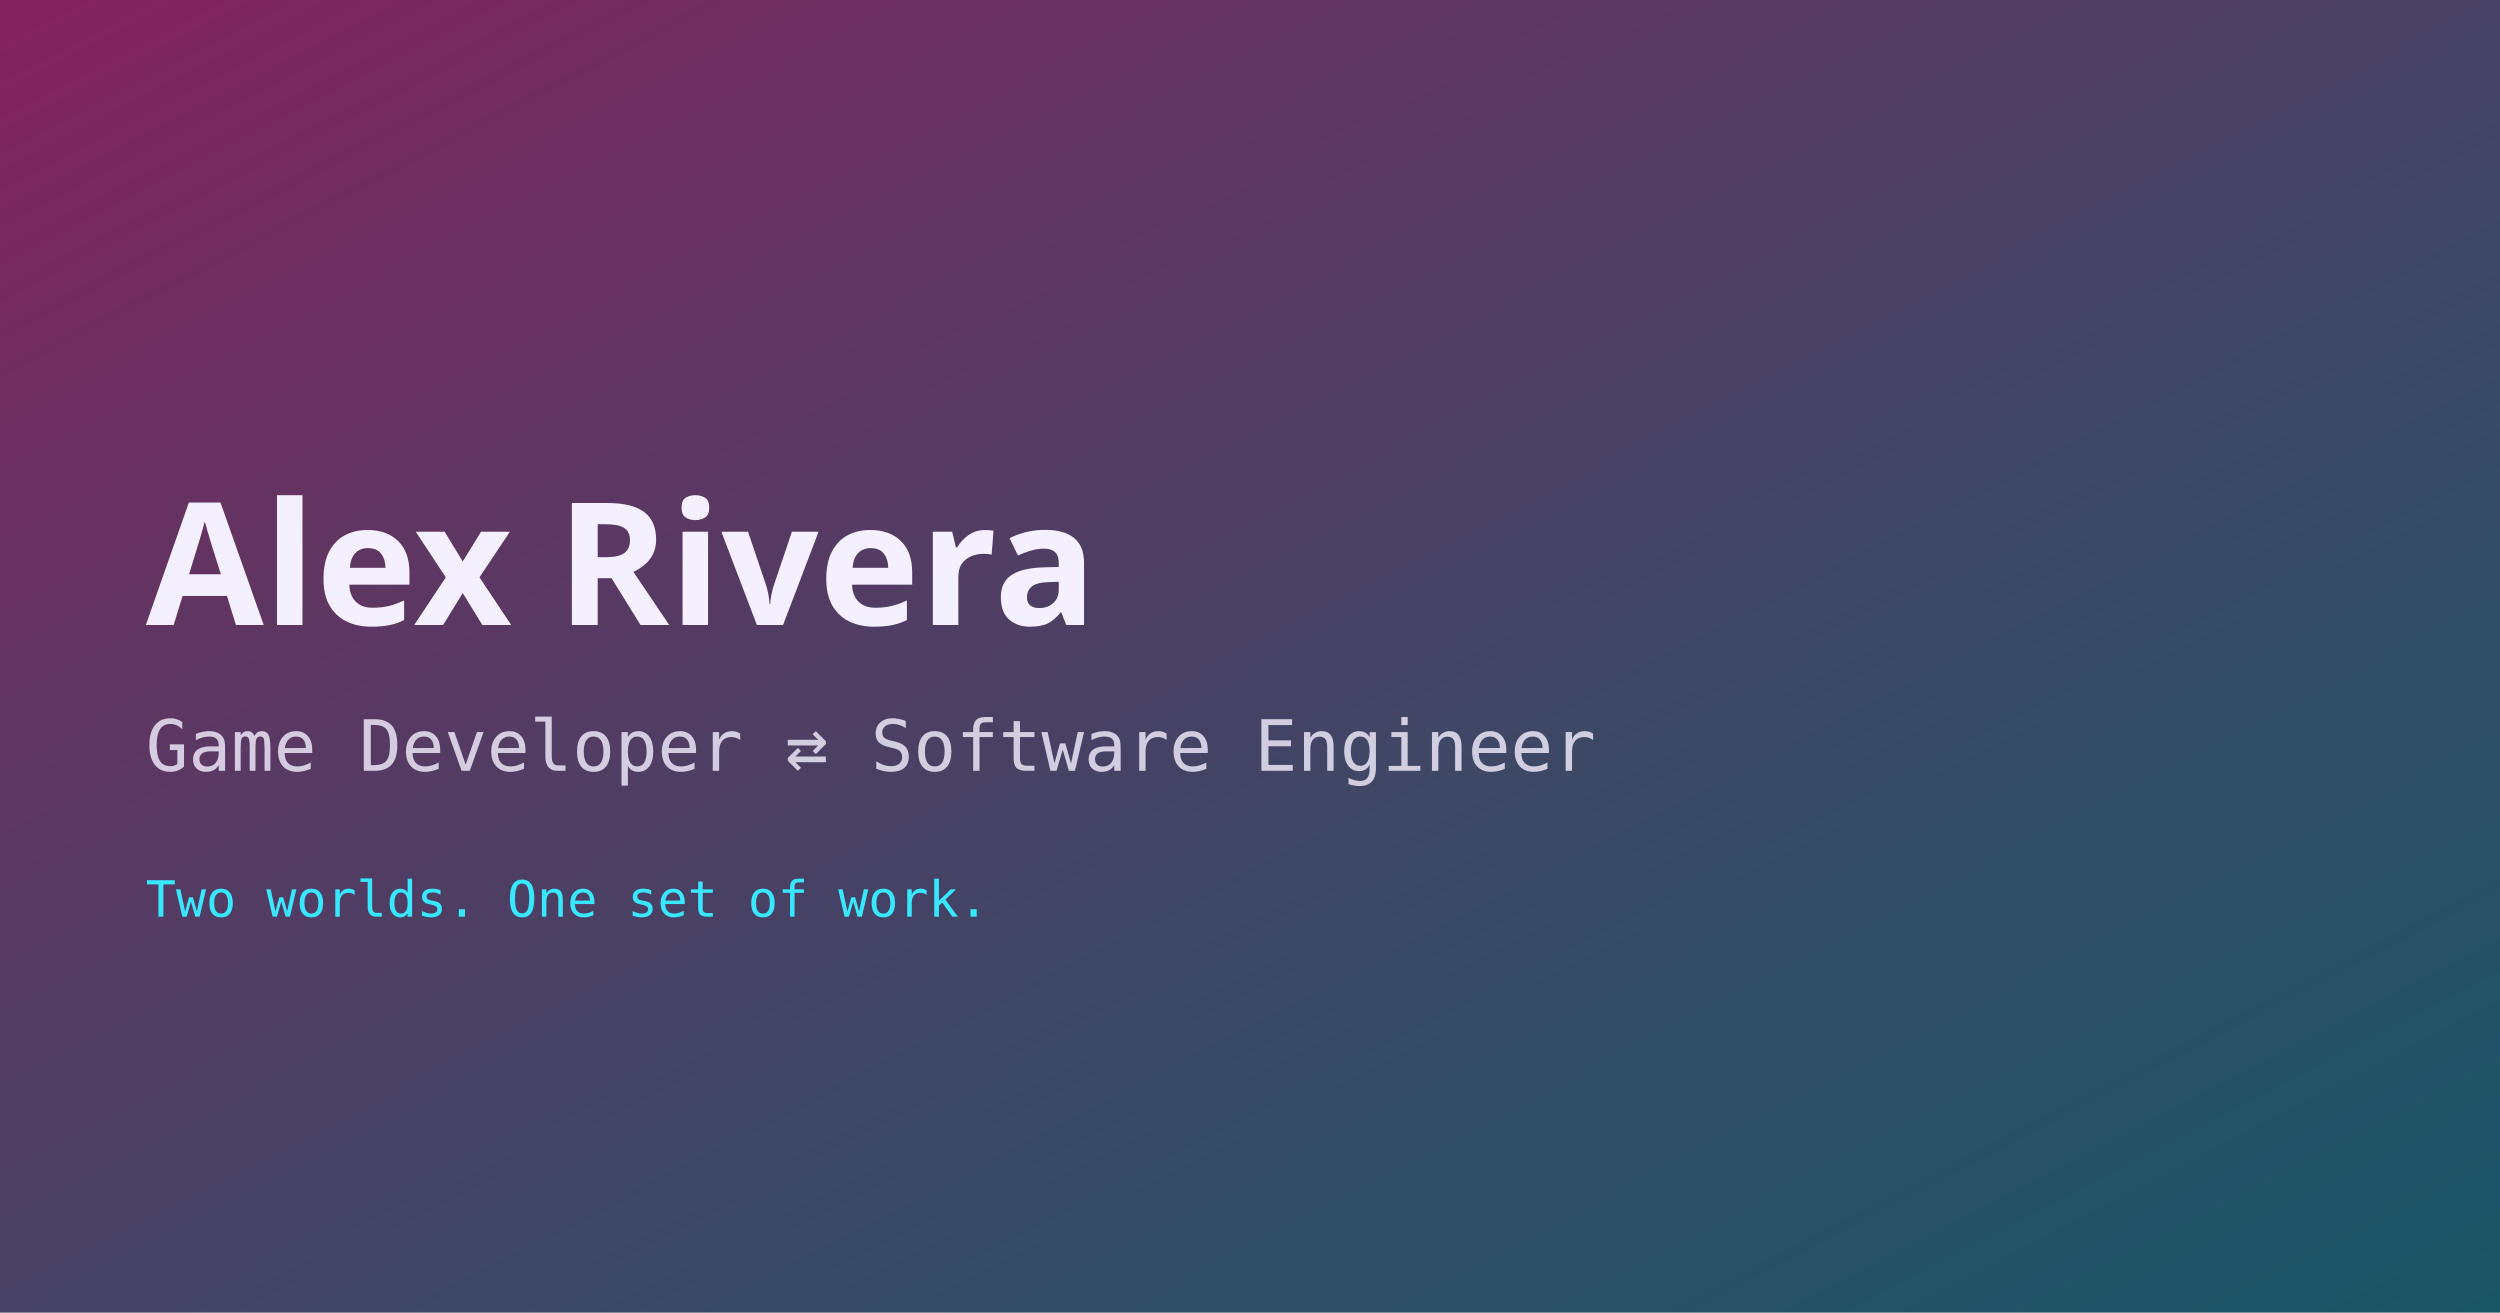
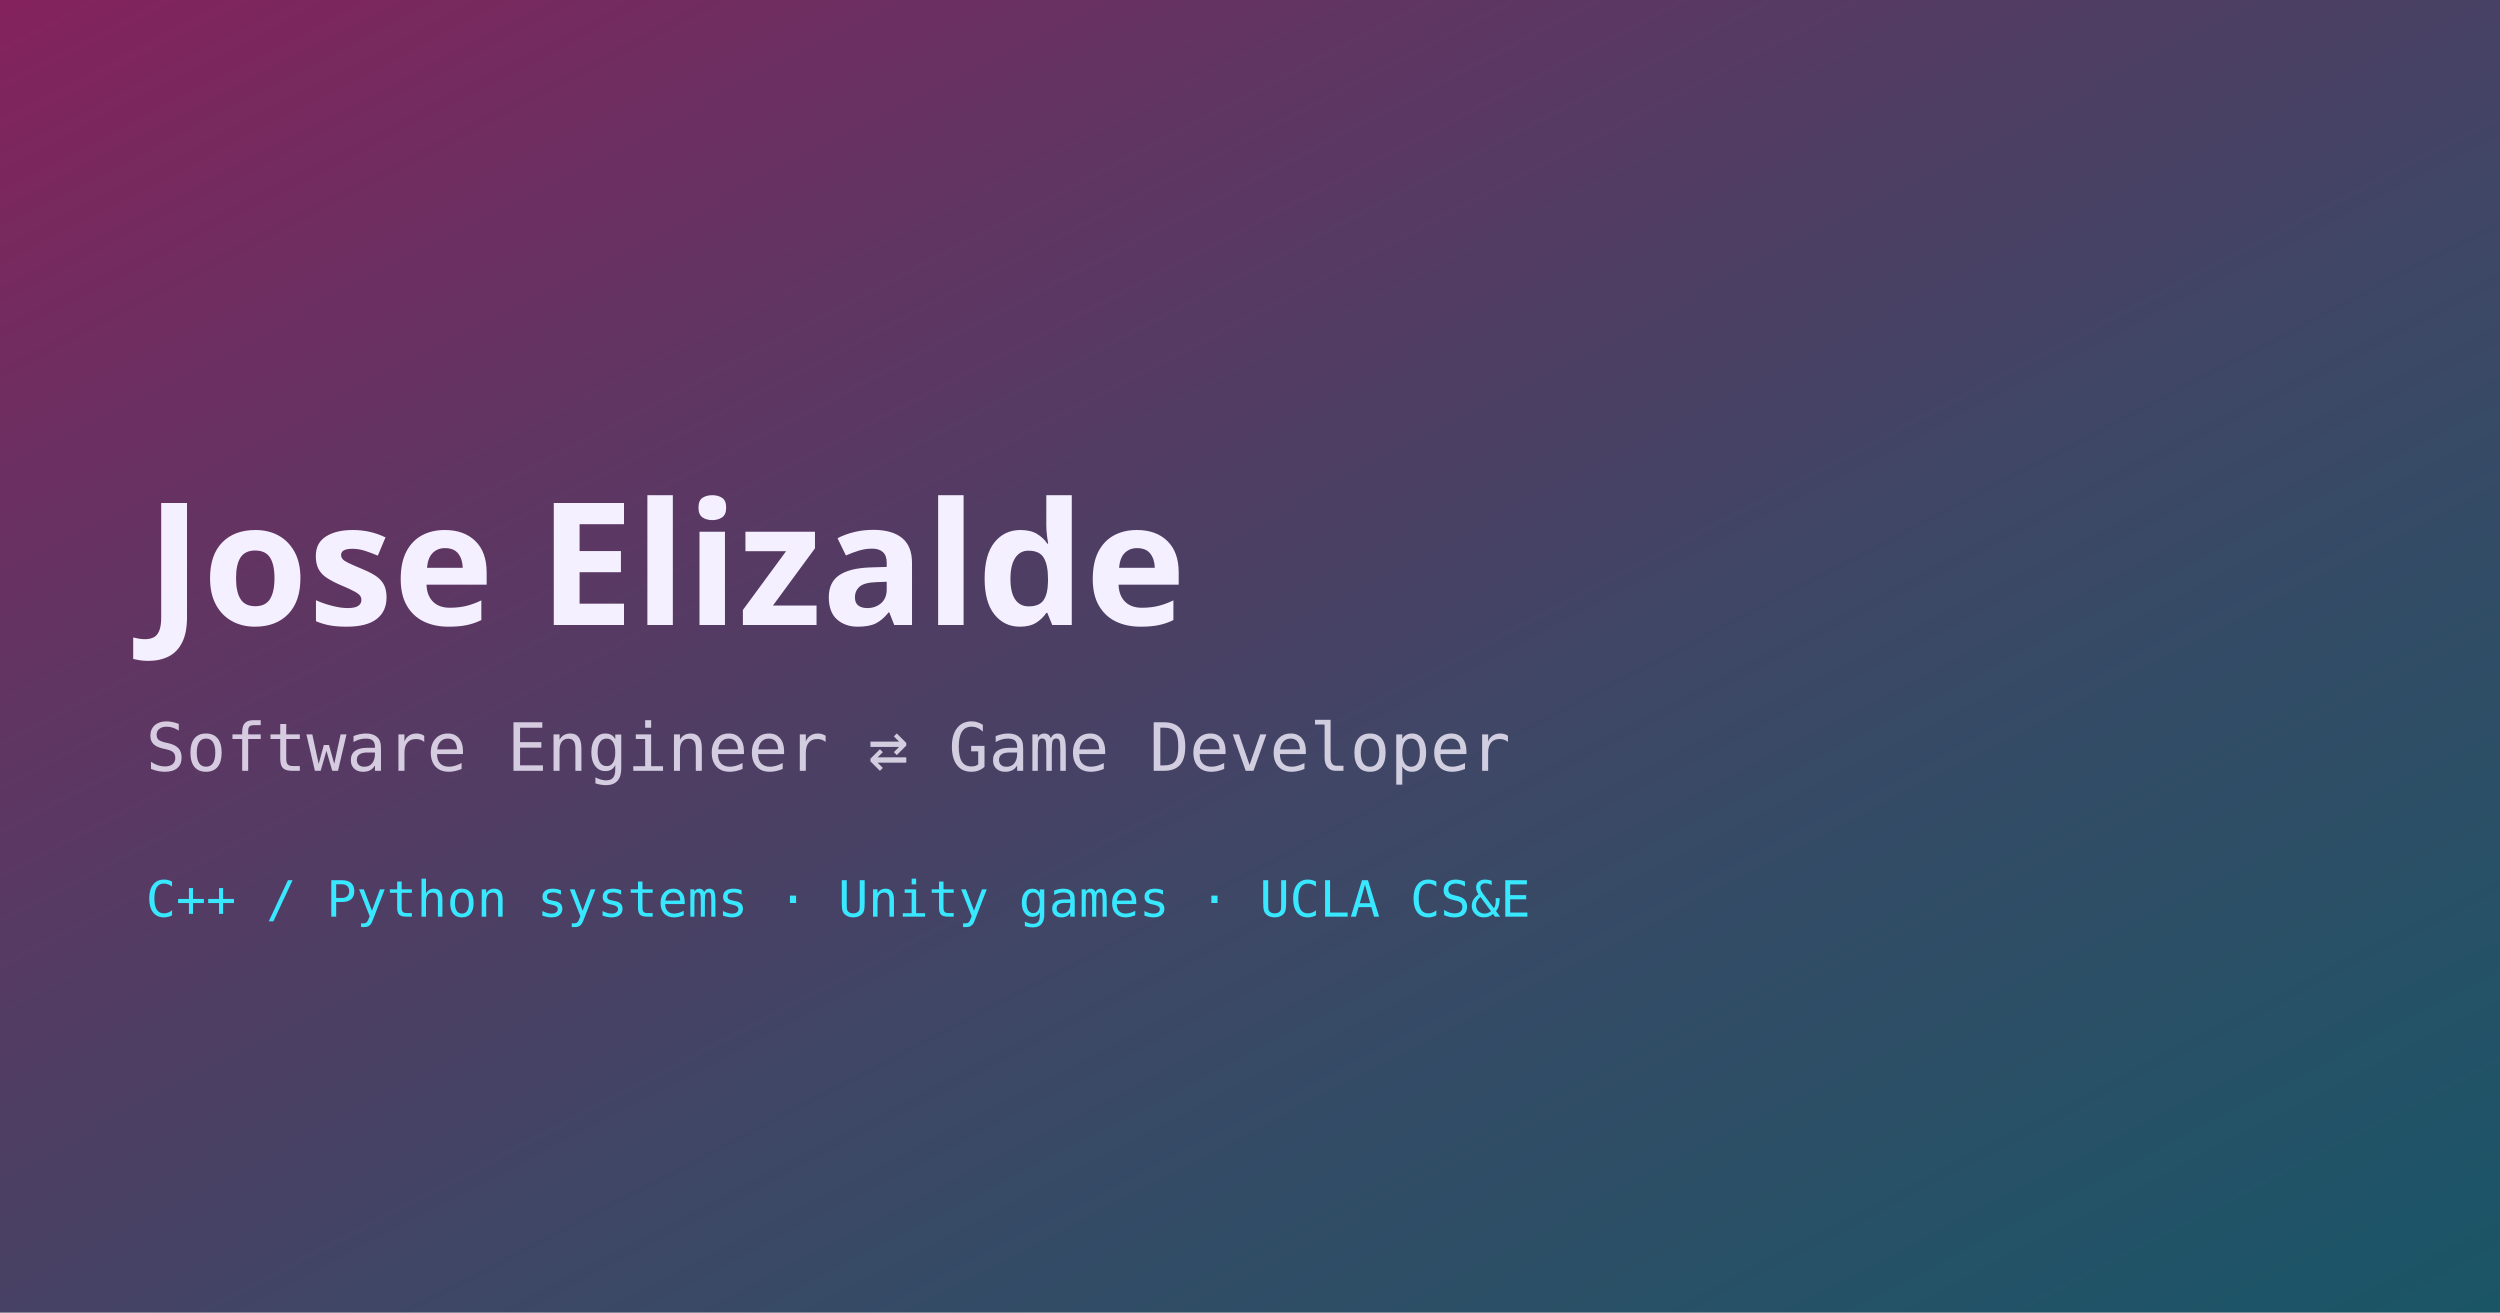
<svg xmlns="http://www.w3.org/2000/svg" viewBox="0 0 1200 630" width="1200" height="630">
  <defs>
    <linearGradient id="g" x1="0" y1="0" x2="1" y2="1">
      <stop offset="0" stop-color="#ff3ea5" stop-opacity=".5" />
      <stop offset="1" stop-color="#38e8ff" stop-opacity=".35" />
    </linearGradient>
  </defs>
  <rect width="1200" height="630" fill="#090614" />
  <rect width="1200" height="630" fill="url(#g)" />
-   <text x="70" y="300" font-family="system-ui, sans-serif" font-size="82" font-weight="700" fill="#f5f0ff">Alex Rivera</text>
-   <text x="70" y="370" font-family="ui-monospace, monospace" font-size="34" fill="#f5f0ff" opacity=".8">Game Developer ⇄ Software Engineer</text>
-   <text x="70" y="440" font-family="ui-monospace, monospace" font-size="24" fill="#38e8ff">Two worlds. One set of work.</text>
+   <text x="70" y="300" font-family="system-ui, sans-serif" font-size="82" font-weight="700" fill="#f5f0ff">Jose Elizalde</text>
+   <text x="70" y="370" font-family="ui-monospace, monospace" font-size="32" fill="#f5f0ff" opacity=".8">Software Engineer ⇄ Game Developer</text>
+   <text x="70" y="440" font-family="ui-monospace, monospace" font-size="24" fill="#38e8ff">C++ / Python systems · Unity games · UCLA CS&amp;E</text>
</svg>
